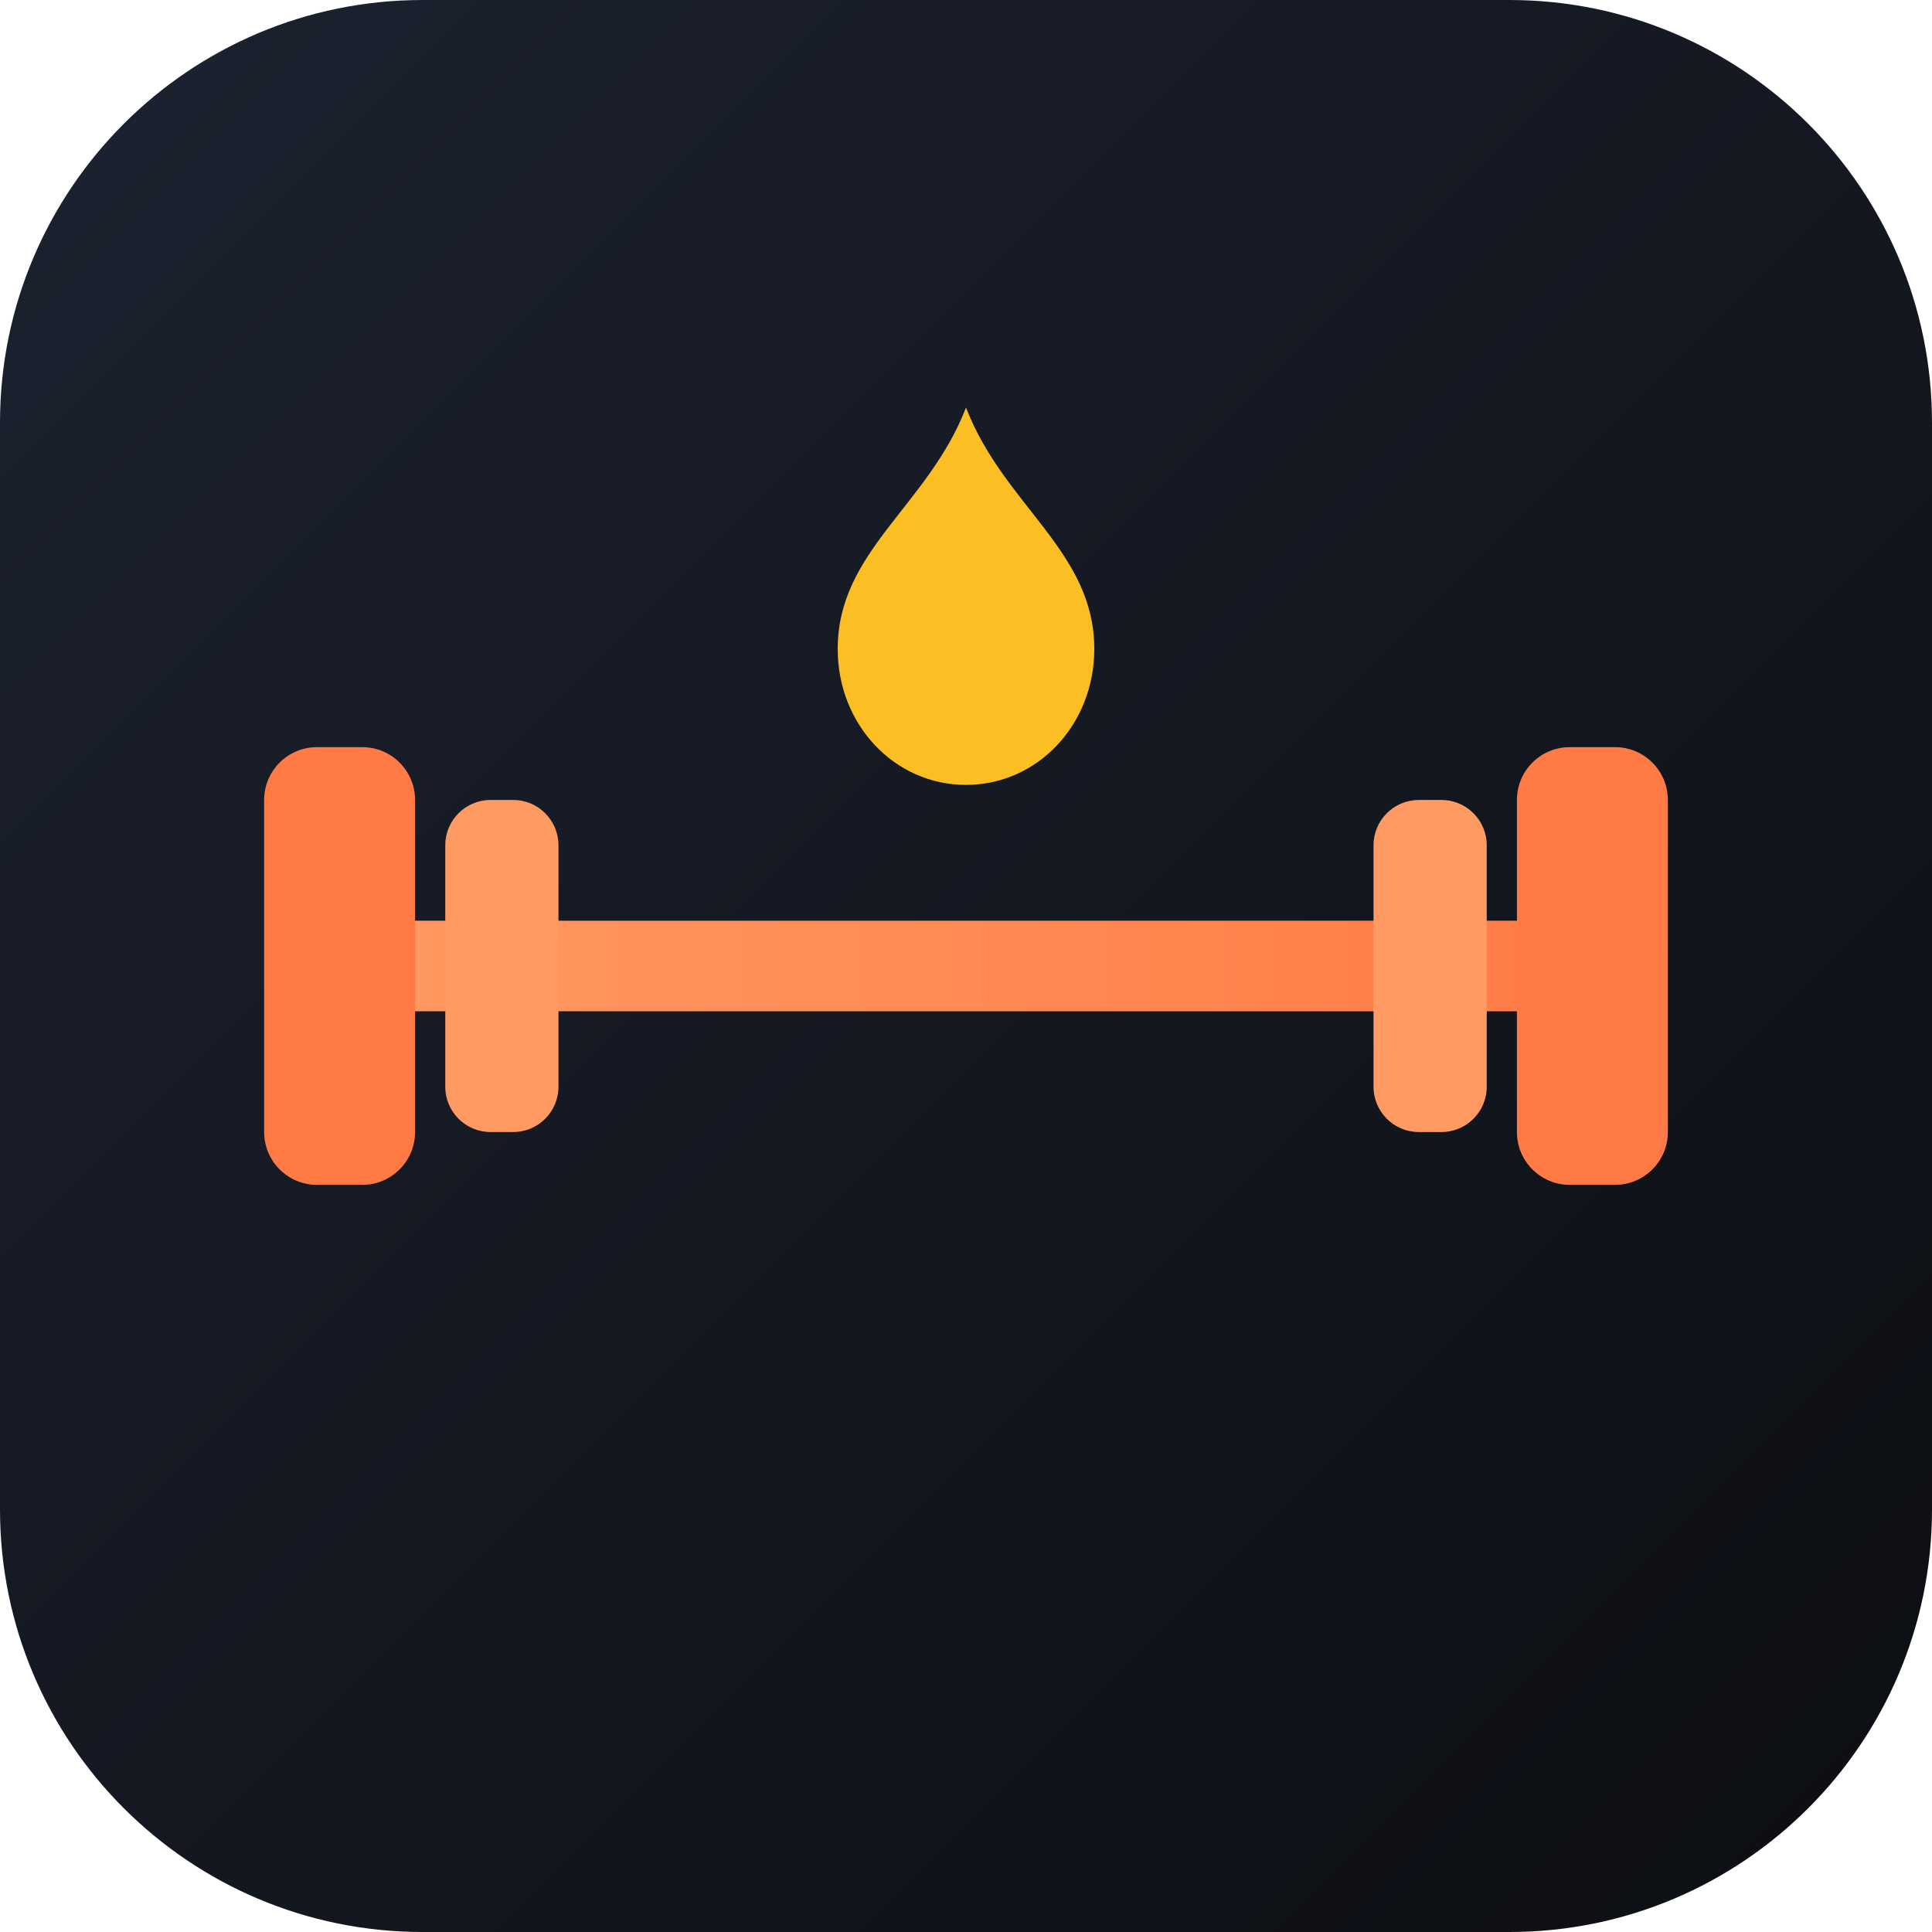
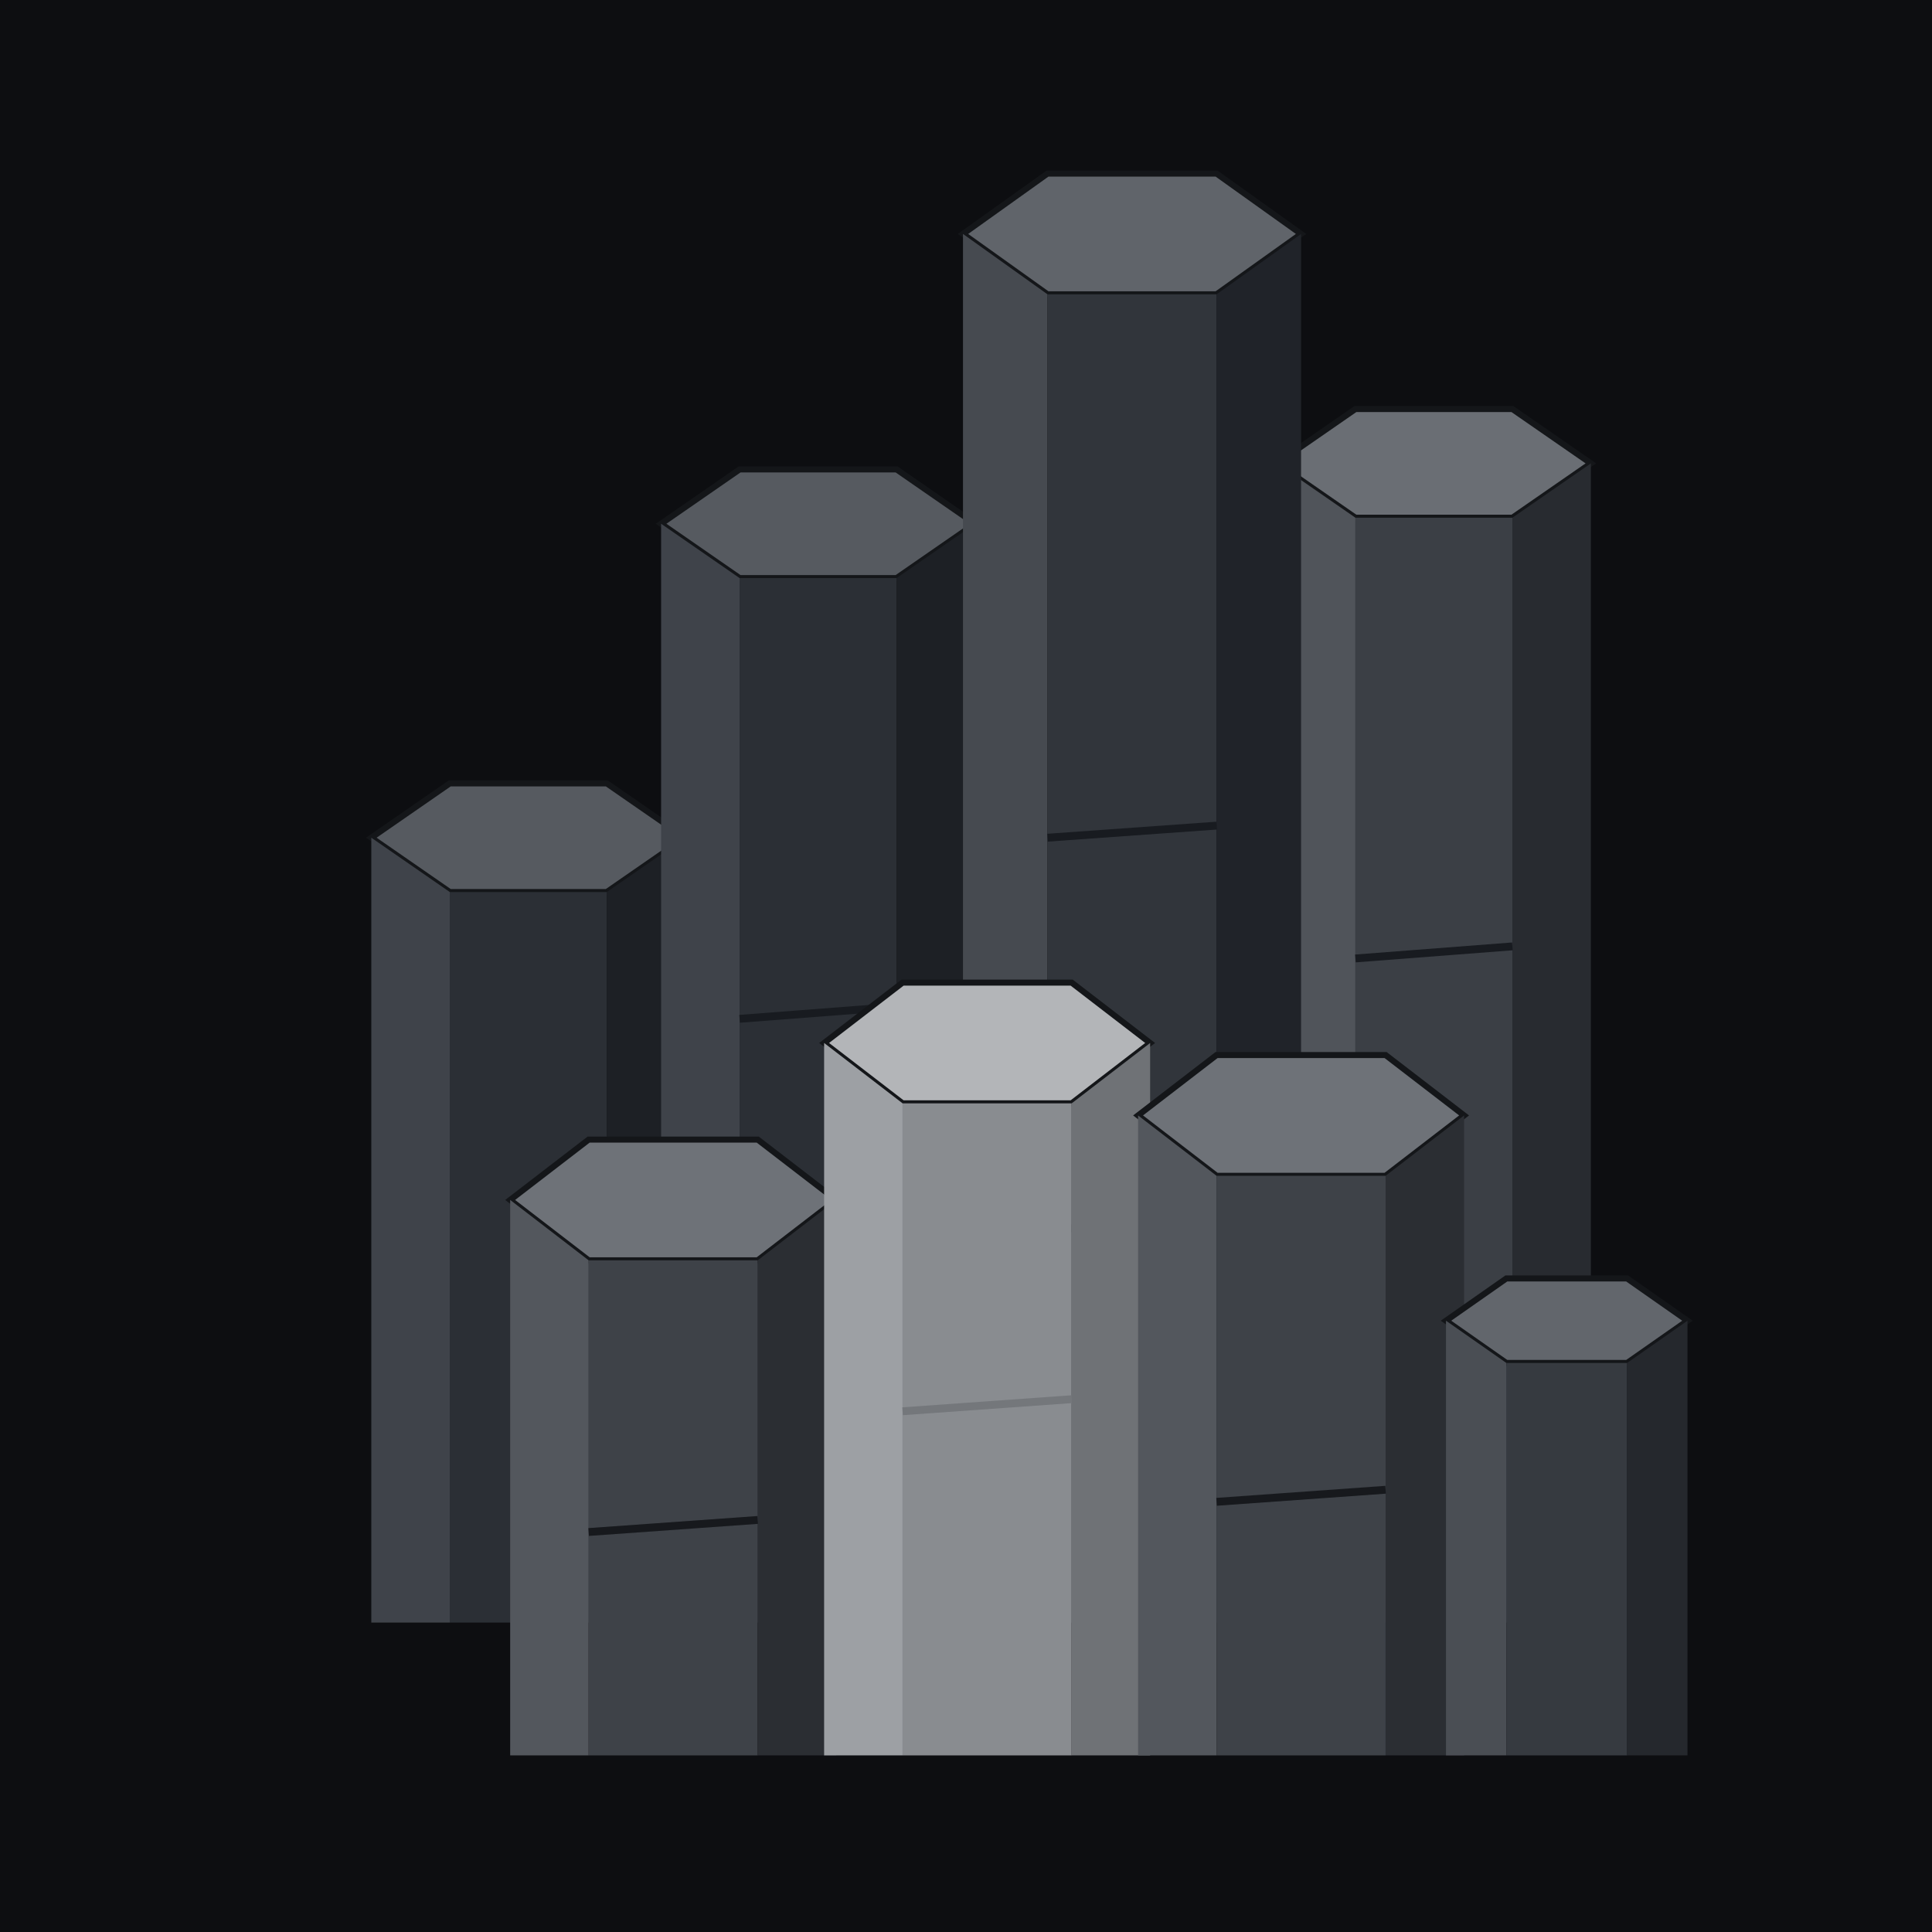
<svg xmlns="http://www.w3.org/2000/svg" viewBox="0 0 512 512">
-   <defs>
-     <linearGradient id="bg" x1="0" y1="0" x2="1" y2="1">
-       <stop offset="0" stop-color="#1c2230" />
-       <stop offset="1" stop-color="#0c0e12" />
-     </linearGradient>
-     <linearGradient id="bar" x1="0" y1="0" x2="1" y2="0">
-       <stop offset="0" stop-color="#ff9a62" />
-       <stop offset="1" stop-color="#ff7a45" />
-     </linearGradient>
-   </defs>
-   <rect width="512" height="512" rx="112" fill="url(#bg)" />
-   <g transform="translate(256 256)">
-     <rect x="-170" y="-12" width="340" height="24" rx="12" fill="url(#bar)" />
-     <rect x="-186" y="-58" width="40" height="116" rx="14" fill="#ff7a45" />
-     <rect x="146" y="-58" width="40" height="116" rx="14" fill="#ff7a45" />
-     <rect x="-138" y="-44" width="30" height="88" rx="12" fill="#ff9a62" />
-     <rect x="108" y="-44" width="30" height="88" rx="12" fill="#ff9a62" />
+   <rect width="512" height="512" fill="#0d0e11" />
+   <g transform="translate(76,46) scale(1.6)">
+     <polygon points="14,110 27,101 53,101 66,110 53,119 27,119" fill="#565a60" stroke="#141619" stroke-width="1" />
+     <polygon points="14,110 27,119 27,240 14,240" fill="#3f434a" />
+     <polygon points="27,119 53,119 53,240 27,240" fill="#2b2f35" />
+     <polygon points="53,119 66,110 66,240 53,240" fill="#1d2025" />
+     <polygon points="62,58 75,49 101,49 114,58 101,67 75,67" fill="#565a60" stroke="#141619" stroke-width="1" />
+     <polygon points="62,58 75,67 75,240 62,240" fill="#3f434a" />
+     <polygon points="75,67 101,67 101,240 75,240" fill="#2b2f35" />
+     <polygon points="101,67 114,58 114,240 101,240" fill="#1d2025" />
+     <line x1="75" y1="140" x2="101" y2="138" stroke="#181b20" stroke-width="1.3" />
+     <polygon points="164,48 177,39 203,39 216,48 203,57 177,57" fill="#6a6e74" stroke="#141619" stroke-width="1" />
+     <polygon points="164,48 177,57 177,240 164,240" fill="#50545a" />
+     <polygon points="177,57 203,57 203,240 177,240" fill="#3b3f45" />
+     <polygon points="203,57 216,48 216,240 203,240" fill="#282b30" />
+     <line x1="177" y1="130" x2="203" y2="128" stroke="#181b20" stroke-width="1.3" />
+     <polygon points="112,10 126,0 154,0 168,10 154,20 126,20" fill="#60646a" stroke="#141619" stroke-width="1" />
+     <polygon points="112,10 126,20 126,240 112,240" fill="#464a50" />
+     <polygon points="126,20 154,20 154,240 126,240" fill="#31353b" />
+     <polygon points="154,20 168,10 168,240 154,240" fill="#202329" />
+     <line x1="126" y1="110" x2="154" y2="108" stroke="#181b20" stroke-width="1.3" />
+     <line x1="126" y1="175" x2="154" y2="173" stroke="#181b20" stroke-width="1.3" />
+     <polygon points="37,170 50,160 78,160 91,170 78,180 50,180" fill="#6e7278" stroke="#141619" stroke-width="1" />
+     <polygon points="37,170 50,180 50,262 37,262" fill="#53575d" />
+     <polygon points="50,180 78,180 78,262 50,262" fill="#3e4248" />
+     <polygon points="78,180 91,170 91,262 78,262" fill="#2b2e33" />
+     <line x1="50" y1="225" x2="78" y2="223" stroke="#17191d" stroke-width="1.3" />
+     <polygon points="89,144 102,134 130,134 143,144 130,154 102,154" fill="#b3b5b8" stroke="#141619" stroke-width="1" />
+     <polygon points="89,144 102,154 102,262 89,262" fill="#9da0a4" />
+     <polygon points="102,154 130,154 130,262 102,262" fill="#898c90" />
+     <polygon points="130,154 143,144 143,262 130,262" fill="#6f7276" />
+     <line x1="102" y1="205" x2="130" y2="203" stroke="#74777b" stroke-width="1.3" />
+     <polygon points="141,156 154,146 182,146 195,156 182,166 154,166" fill="#6e7278" stroke="#141619" stroke-width="1" />
+     <polygon points="141,156 154,166 154,262 141,262" fill="#53575d" />
+     <polygon points="154,166 182,166 182,262 154,262" fill="#3e4248" />
+     <polygon points="182,166 195,156 195,262 182,262" fill="#2b2e33" />
+     <line x1="154" y1="220" x2="182" y2="218" stroke="#17191d" stroke-width="1.3" />
+     <polygon points="192,190 202,183 222,183 232,190 222,197 202,197" fill="#62666c" stroke="#141619" stroke-width="1" />
+     <polygon points="192,190 202,197 202,262 192,262" fill="#4a4e54" />
+     <polygon points="202,197 222,197 222,262 202,262" fill="#363a40" />
+     <polygon points="222,197 232,190 232,262 222,262" fill="#25282d" />
  </g>
-   <path d="M256 108c10 26 34 38 34 64 0 20-15 36-34 36s-34-16-34-36c0-26 24-38 34-64z" fill="#fbbf24" />
</svg>
